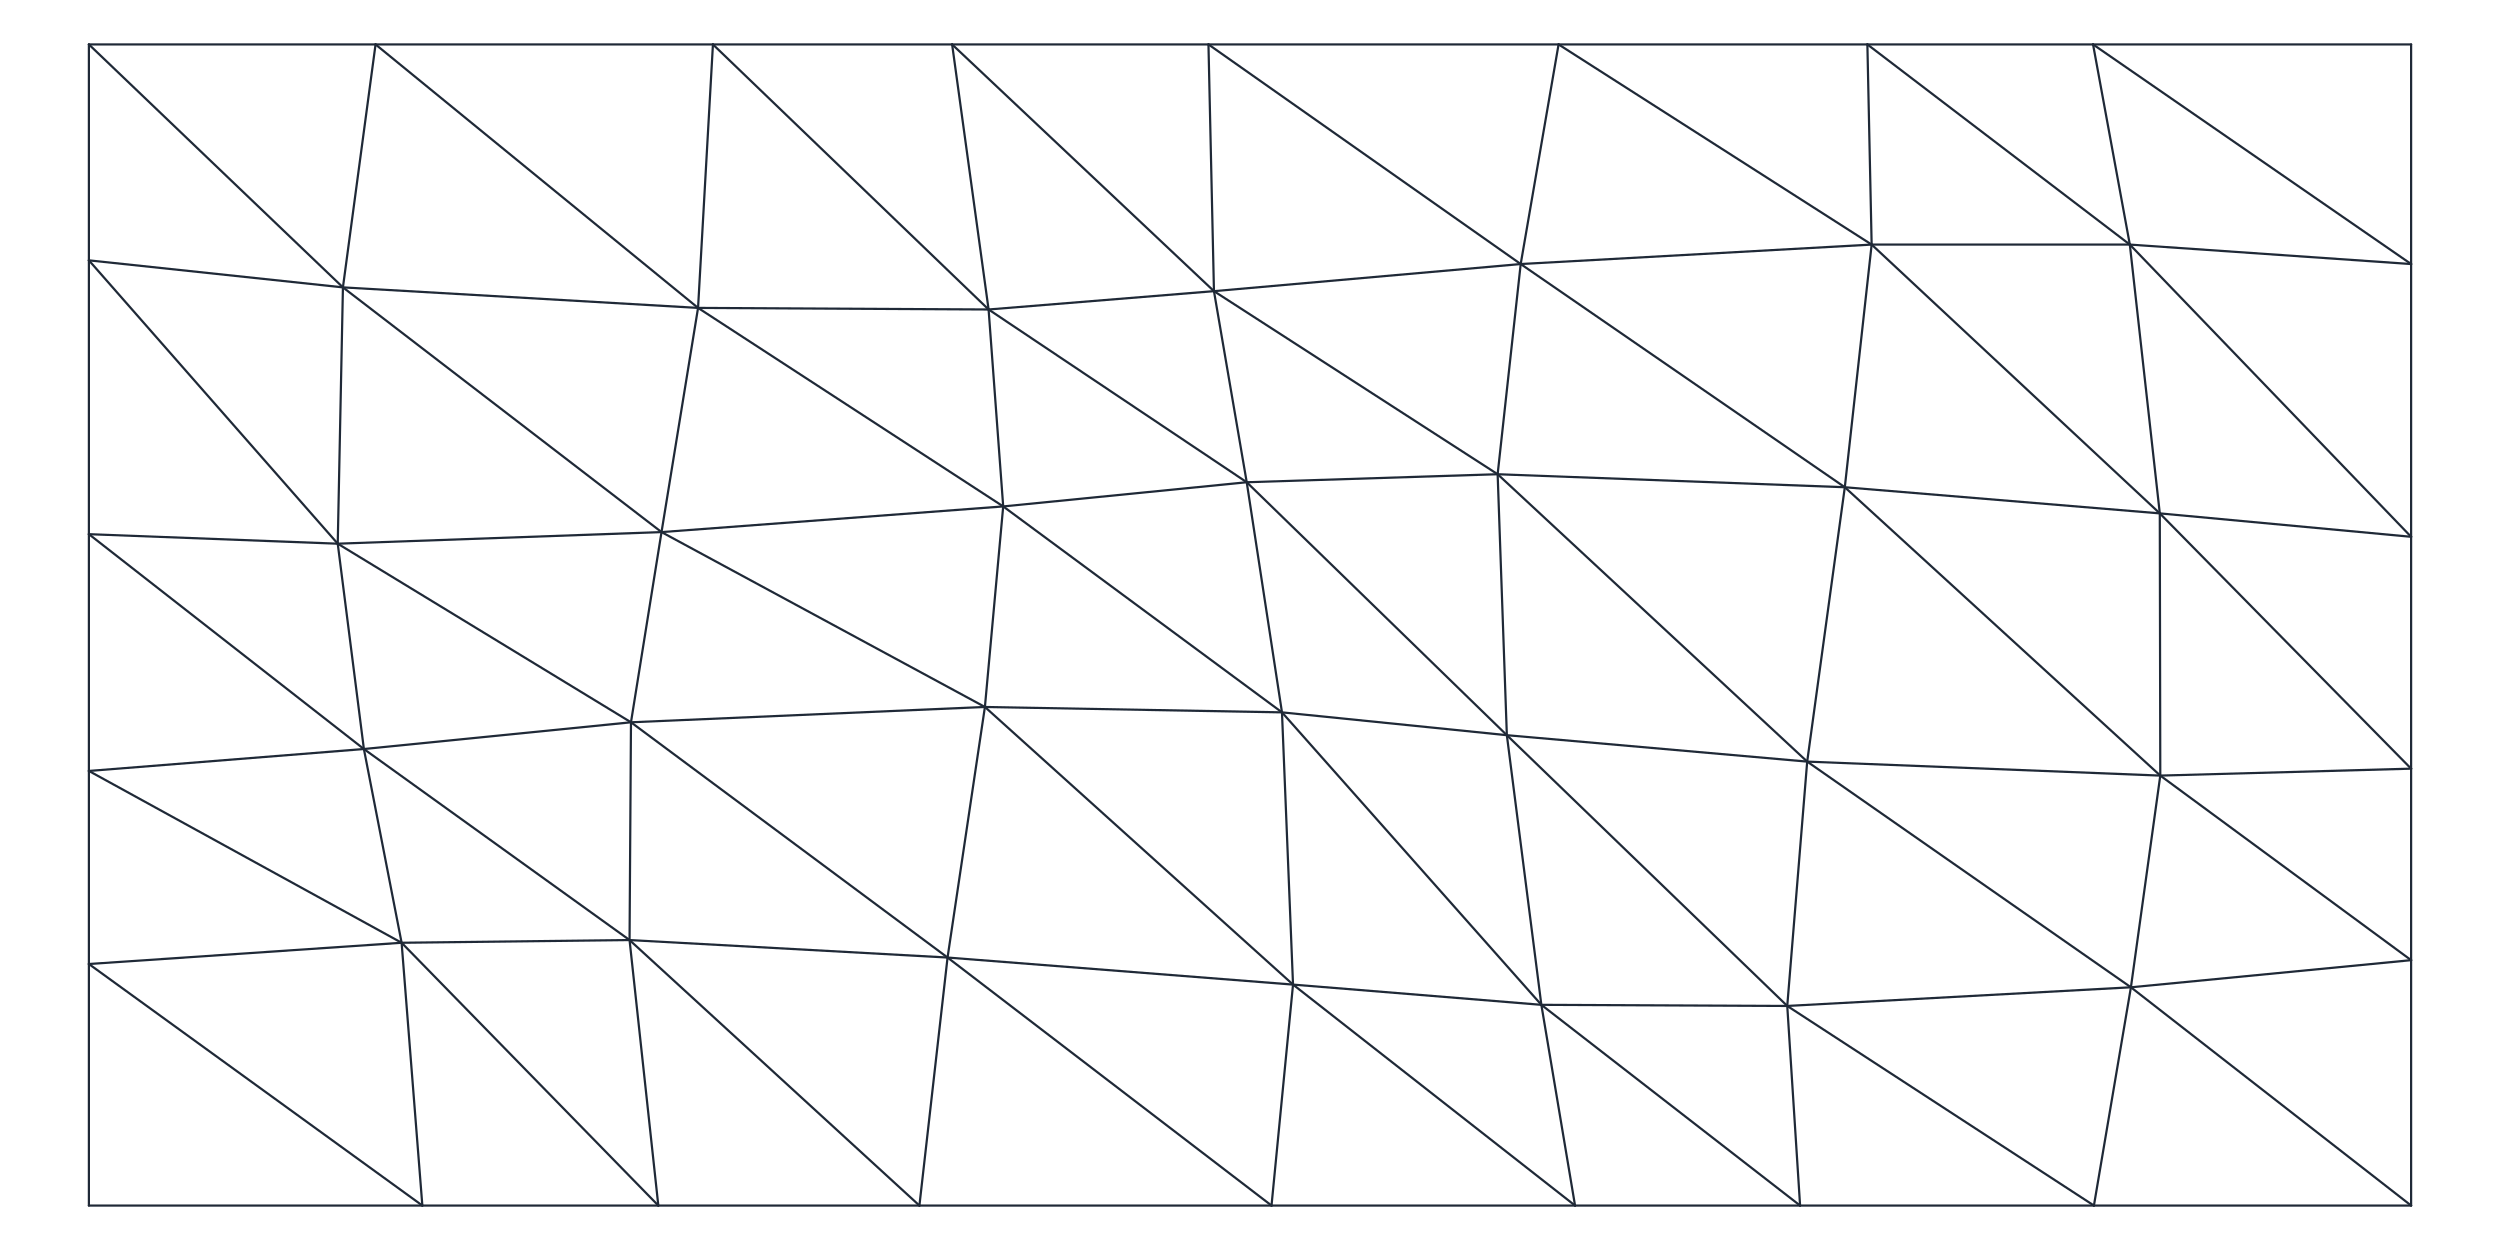
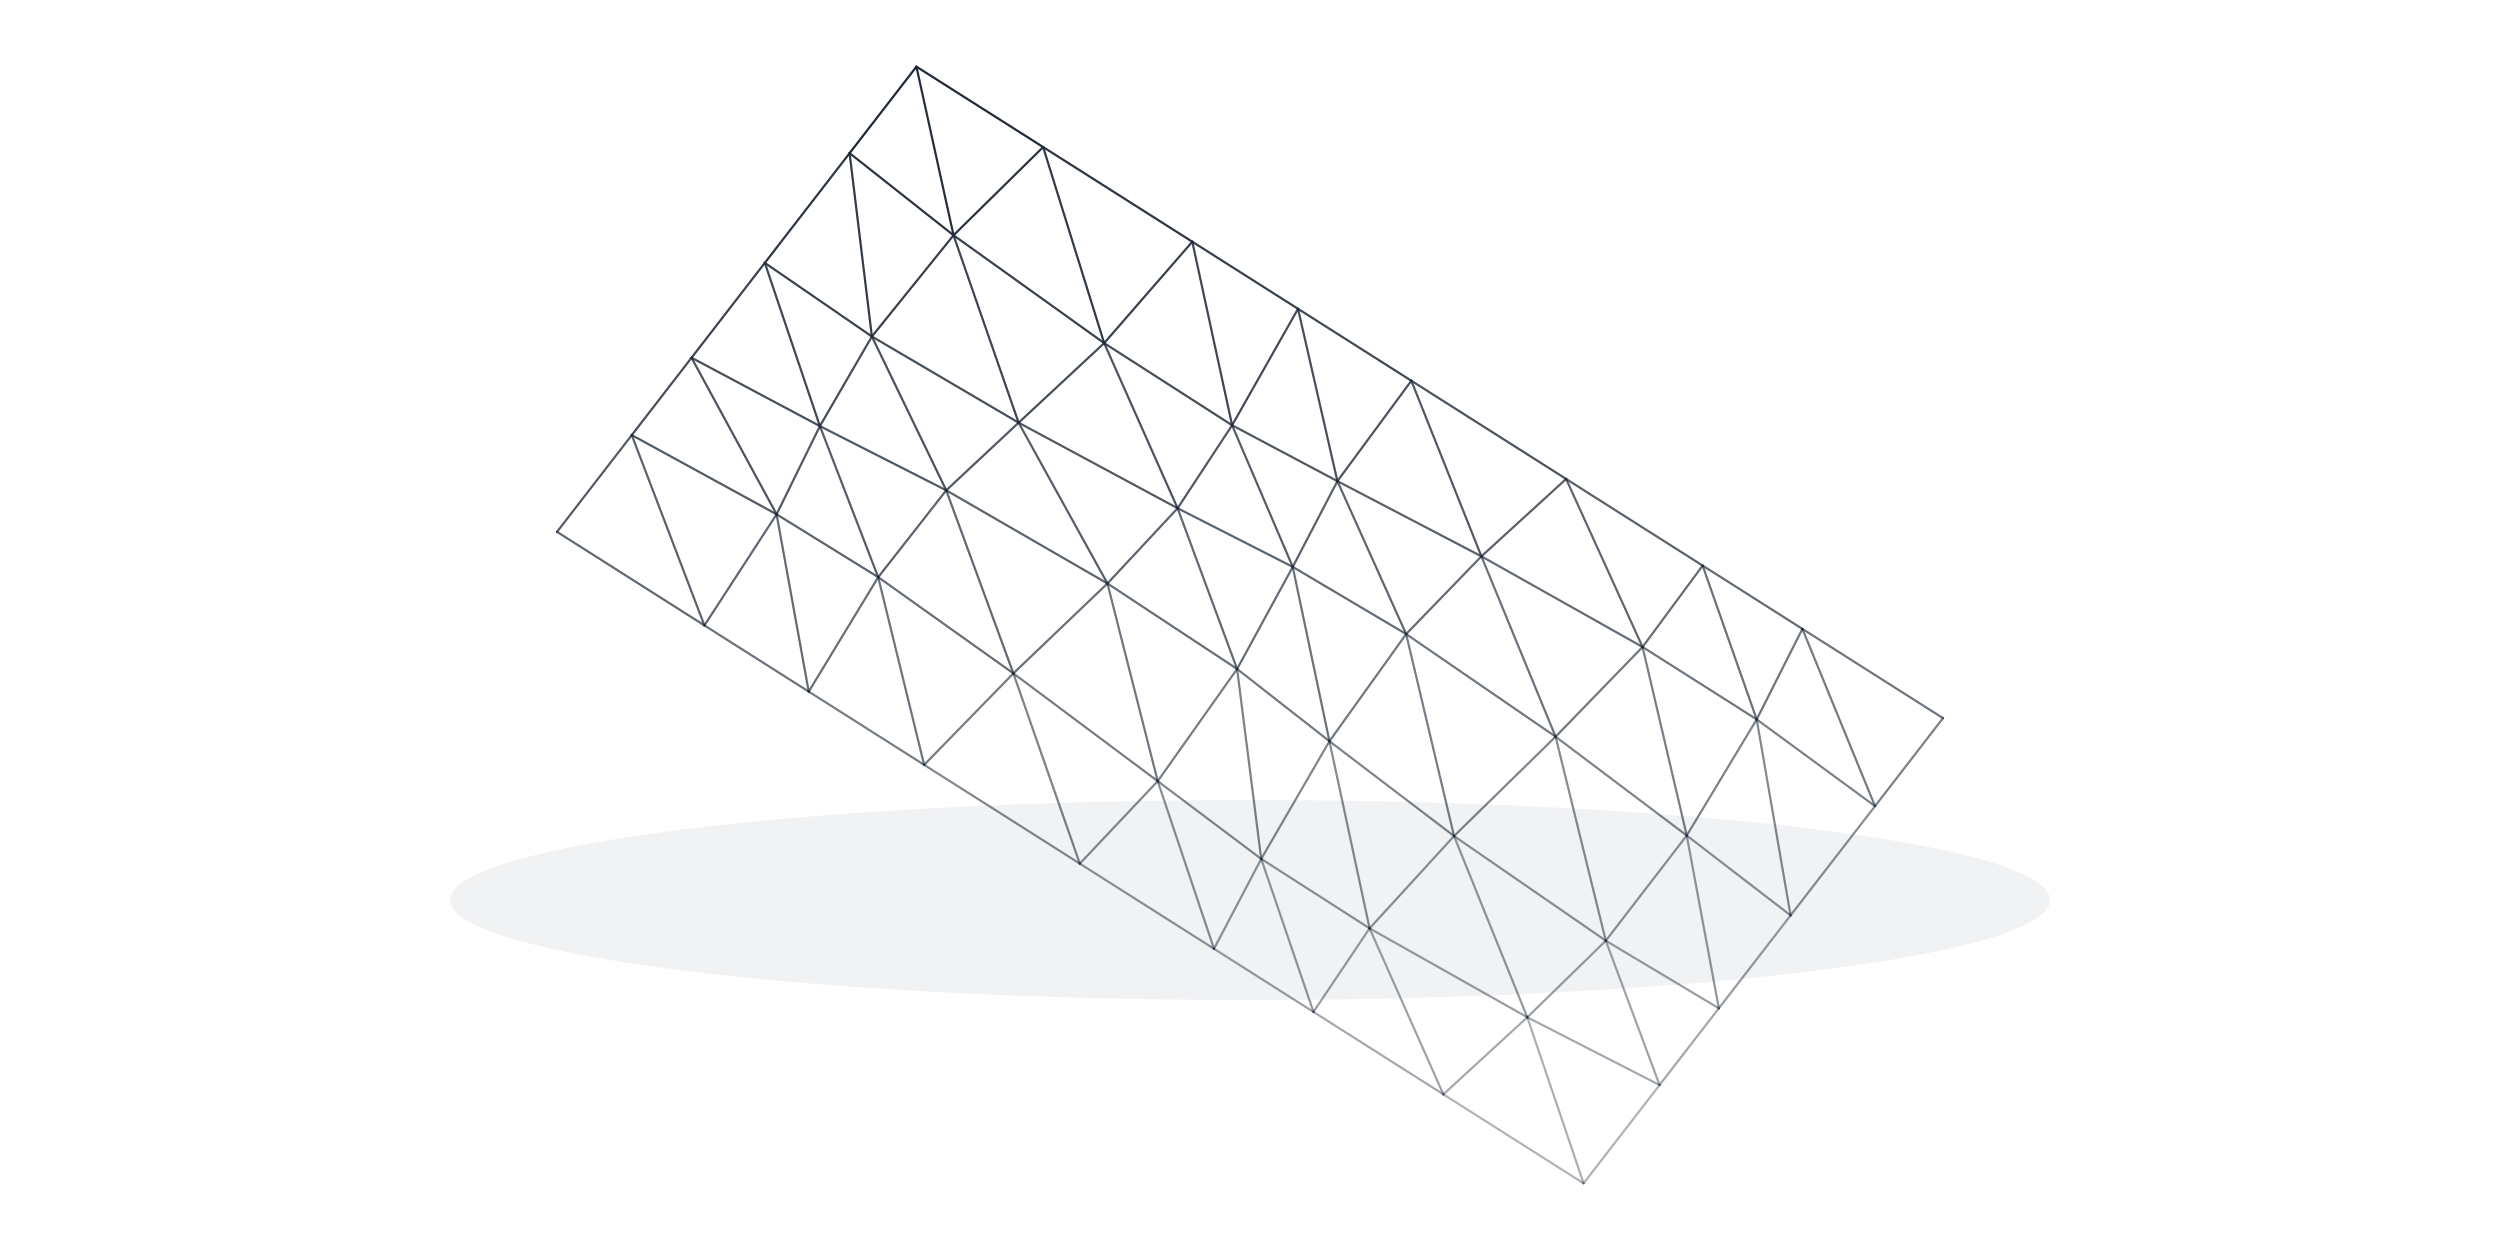
<svg xmlns="http://www.w3.org/2000/svg" width="900" height="450" viewBox="0 0 900 450" role="img" aria-label="RAGGED_ORTHOGONAL8x5 grid">
  <rect width="100%" height="100%" fill="#ffffff" />
+   <ellipse cx="450.000" cy="324.000" rx="288.000" ry="36.000" fill="#e5e7eb" opacity="0.55" />
  <g fill="none" stroke="#1f2937" stroke-width="0.8" stroke-linecap="round" stroke-linejoin="round">
-     <line x1="32.000" y1="434.000" x2="152.044" y2="434.000" />
-     <line x1="152.044" y1="434.000" x2="32.000" y2="347.046" />
-     <line x1="32.000" y1="434.000" x2="32.000" y2="347.046" />
-     <line x1="152.044" y1="434.000" x2="144.580" y2="339.395" />
-     <line x1="32.000" y1="347.046" x2="144.580" y2="339.395" />
-     <line x1="152.044" y1="434.000" x2="236.994" y2="434.000" />
-     <line x1="236.994" y1="434.000" x2="144.580" y2="339.395" />
-     <line x1="236.994" y1="434.000" x2="226.639" y2="338.420" />
-     <line x1="144.580" y1="339.395" x2="226.639" y2="338.420" />
-     <line x1="236.994" y1="434.000" x2="330.988" y2="434.000" />
-     <line x1="330.988" y1="434.000" x2="226.639" y2="338.420" />
-     <line x1="330.988" y1="434.000" x2="341.120" y2="344.712" />
-     <line x1="226.639" y1="338.420" x2="341.120" y2="344.712" />
-     <line x1="330.988" y1="434.000" x2="457.745" y2="434.000" />
-     <line x1="457.745" y1="434.000" x2="341.120" y2="344.712" />
-     <line x1="457.745" y1="434.000" x2="465.490" y2="354.454" />
-     <line x1="341.120" y1="344.712" x2="465.490" y2="354.454" />
-     <line x1="457.745" y1="434.000" x2="567.016" y2="434.000" />
-     <line x1="567.016" y1="434.000" x2="465.490" y2="354.454" />
-     <line x1="567.016" y1="434.000" x2="554.888" y2="361.737" />
-     <line x1="465.490" y1="354.454" x2="554.888" y2="361.737" />
-     <line x1="567.016" y1="434.000" x2="648.029" y2="434.000" />
-     <line x1="648.029" y1="434.000" x2="554.888" y2="361.737" />
-     <line x1="648.029" y1="434.000" x2="643.410" y2="362.143" />
-     <line x1="554.888" y1="361.737" x2="643.410" y2="362.143" />
-     <line x1="648.029" y1="434.000" x2="753.811" y2="434.000" />
-     <line x1="753.811" y1="434.000" x2="643.410" y2="362.143" />
-     <line x1="753.811" y1="434.000" x2="767.129" y2="355.426" />
-     <line x1="643.410" y1="362.143" x2="767.129" y2="355.426" />
-     <line x1="753.811" y1="434.000" x2="868.000" y2="434.000" />
-     <line x1="868.000" y1="434.000" x2="767.129" y2="355.426" />
-     <line x1="868.000" y1="434.000" x2="868.000" y2="345.660" />
-     <line x1="767.129" y1="355.426" x2="868.000" y2="345.660" />
-     <line x1="144.580" y1="339.395" x2="32.000" y2="277.545" />
-     <line x1="32.000" y1="347.046" x2="32.000" y2="277.545" />
-     <line x1="144.580" y1="339.395" x2="131.001" y2="269.649" />
-     <line x1="32.000" y1="277.545" x2="131.001" y2="269.649" />
-     <line x1="226.639" y1="338.420" x2="131.001" y2="269.649" />
-     <line x1="226.639" y1="338.420" x2="227.152" y2="260.025" />
-     <line x1="131.001" y1="269.649" x2="227.152" y2="260.025" />
-     <line x1="341.120" y1="344.712" x2="227.152" y2="260.025" />
-     <line x1="341.120" y1="344.712" x2="354.567" y2="254.510" />
-     <line x1="227.152" y1="260.025" x2="354.567" y2="254.510" />
-     <line x1="465.490" y1="354.454" x2="354.567" y2="254.510" />
-     <line x1="465.490" y1="354.454" x2="461.512" y2="256.450" />
-     <line x1="354.567" y1="254.510" x2="461.512" y2="256.450" />
-     <line x1="554.888" y1="361.737" x2="461.512" y2="256.450" />
-     <line x1="554.888" y1="361.737" x2="542.467" y2="264.669" />
-     <line x1="461.512" y1="256.450" x2="542.467" y2="264.669" />
-     <line x1="643.410" y1="362.143" x2="542.467" y2="264.669" />
-     <line x1="643.410" y1="362.143" x2="650.589" y2="274.180" />
-     <line x1="542.467" y1="264.669" x2="650.589" y2="274.180" />
-     <line x1="767.129" y1="355.426" x2="650.589" y2="274.180" />
-     <line x1="767.129" y1="355.426" x2="777.701" y2="279.215" />
-     <line x1="650.589" y1="274.180" x2="777.701" y2="279.215" />
-     <line x1="868.000" y1="345.660" x2="777.701" y2="279.215" />
-     <line x1="868.000" y1="345.660" x2="868.000" y2="276.719" />
-     <line x1="777.701" y1="279.215" x2="868.000" y2="276.719" />
-     <line x1="131.001" y1="269.649" x2="32.000" y2="192.303" />
-     <line x1="32.000" y1="277.545" x2="32.000" y2="192.303" />
-     <line x1="131.001" y1="269.649" x2="121.584" y2="195.729" />
-     <line x1="32.000" y1="192.303" x2="121.584" y2="195.729" />
-     <line x1="227.152" y1="260.025" x2="121.584" y2="195.729" />
-     <line x1="227.152" y1="260.025" x2="238.145" y2="191.555" />
-     <line x1="121.584" y1="195.729" x2="238.145" y2="191.555" />
-     <line x1="354.567" y1="254.510" x2="238.145" y2="191.555" />
-     <line x1="354.567" y1="254.510" x2="361.152" y2="182.313" />
-     <line x1="238.145" y1="191.555" x2="361.152" y2="182.313" />
-     <line x1="461.512" y1="256.450" x2="361.152" y2="182.313" />
-     <line x1="461.512" y1="256.450" x2="448.822" y2="173.609" />
-     <line x1="361.152" y1="182.313" x2="448.822" y2="173.609" />
-     <line x1="542.467" y1="264.669" x2="448.822" y2="173.609" />
-     <line x1="542.467" y1="264.669" x2="539.151" y2="170.723" />
-     <line x1="448.822" y1="173.609" x2="539.151" y2="170.723" />
-     <line x1="650.589" y1="274.180" x2="539.151" y2="170.723" />
-     <line x1="650.589" y1="274.180" x2="664.133" y2="175.405" />
-     <line x1="539.151" y1="170.723" x2="664.133" y2="175.405" />
-     <line x1="777.701" y1="279.215" x2="664.133" y2="175.405" />
-     <line x1="777.701" y1="279.215" x2="777.526" y2="184.816" />
-     <line x1="664.133" y1="175.405" x2="777.526" y2="184.816" />
-     <line x1="868.000" y1="276.719" x2="777.526" y2="184.816" />
-     <line x1="868.000" y1="276.719" x2="868.000" y2="193.246" />
-     <line x1="777.526" y1="184.816" x2="868.000" y2="193.246" />
-     <line x1="121.584" y1="195.729" x2="32.000" y2="93.725" />
-     <line x1="32.000" y1="192.303" x2="32.000" y2="93.725" />
-     <line x1="121.584" y1="195.729" x2="123.454" y2="103.454" />
-     <line x1="32.000" y1="93.725" x2="123.454" y2="103.454" />
-     <line x1="238.145" y1="191.555" x2="123.454" y2="103.454" />
-     <line x1="238.145" y1="191.555" x2="251.298" y2="110.845" />
-     <line x1="123.454" y1="103.454" x2="251.298" y2="110.845" />
-     <line x1="361.152" y1="182.313" x2="251.298" y2="110.845" />
-     <line x1="361.152" y1="182.313" x2="355.892" y2="111.415" />
-     <line x1="251.298" y1="110.845" x2="355.892" y2="111.415" />
-     <line x1="448.822" y1="173.609" x2="355.892" y2="111.415" />
-     <line x1="448.822" y1="173.609" x2="437.024" y2="104.818" />
-     <line x1="355.892" y1="111.415" x2="437.024" y2="104.818" />
-     <line x1="539.151" y1="170.723" x2="437.024" y2="104.818" />
-     <line x1="539.151" y1="170.723" x2="547.452" y2="95.056" />
-     <line x1="437.024" y1="104.818" x2="547.452" y2="95.056" />
-     <line x1="664.133" y1="175.405" x2="547.452" y2="95.056" />
-     <line x1="664.133" y1="175.405" x2="673.792" y2="88.050" />
-     <line x1="547.452" y1="95.056" x2="673.792" y2="88.050" />
-     <line x1="777.526" y1="184.816" x2="673.792" y2="88.050" />
-     <line x1="777.526" y1="184.816" x2="766.736" y2="88.050" />
-     <line x1="673.792" y1="88.050" x2="766.736" y2="88.050" />
-     <line x1="868.000" y1="193.246" x2="766.736" y2="88.050" />
-     <line x1="868.000" y1="193.246" x2="868.000" y2="95.056" />
-     <line x1="766.736" y1="88.050" x2="868.000" y2="95.056" />
-     <line x1="123.454" y1="103.454" x2="32.000" y2="16.000" />
-     <line x1="32.000" y1="93.725" x2="32.000" y2="16.000" />
-     <line x1="123.454" y1="103.454" x2="135.198" y2="16.000" />
-     <line x1="32.000" y1="16.000" x2="135.198" y2="16.000" />
-     <line x1="251.298" y1="110.845" x2="135.198" y2="16.000" />
-     <line x1="251.298" y1="110.845" x2="256.658" y2="16.000" />
-     <line x1="135.198" y1="16.000" x2="256.658" y2="16.000" />
-     <line x1="355.892" y1="111.415" x2="256.658" y2="16.000" />
-     <line x1="355.892" y1="111.415" x2="342.767" y2="16.000" />
-     <line x1="256.658" y1="16.000" x2="342.767" y2="16.000" />
-     <line x1="437.024" y1="104.818" x2="342.767" y2="16.000" />
-     <line x1="437.024" y1="104.818" x2="435.046" y2="16.000" />
-     <line x1="342.767" y1="16.000" x2="435.046" y2="16.000" />
-     <line x1="547.452" y1="95.056" x2="435.046" y2="16.000" />
-     <line x1="547.452" y1="95.056" x2="561.086" y2="16.000" />
-     <line x1="435.046" y1="16.000" x2="561.086" y2="16.000" />
-     <line x1="673.792" y1="88.050" x2="561.086" y2="16.000" />
-     <line x1="673.792" y1="88.050" x2="672.257" y2="16.000" />
-     <line x1="561.086" y1="16.000" x2="672.257" y2="16.000" />
-     <line x1="766.736" y1="88.050" x2="672.257" y2="16.000" />
-     <line x1="766.736" y1="88.050" x2="753.498" y2="16.000" />
-     <line x1="672.257" y1="16.000" x2="753.498" y2="16.000" />
-     <line x1="868.000" y1="95.056" x2="753.498" y2="16.000" />
-     <line x1="868.000" y1="95.056" x2="868.000" y2="16.000" />
-     <line x1="753.498" y1="16.000" x2="868.000" y2="16.000" />
+     <line x1="519.611" y1="393.966" x2="570.090" y2="426.000" stroke-opacity="0.350" />
+     <line x1="570.090" y1="426.000" x2="597.435" y2="390.607" stroke-opacity="0.353" />
+     <line x1="570.090" y1="426.000" x2="549.820" y2="366.221" stroke-opacity="0.374" />
+     <line x1="519.611" y1="393.966" x2="549.820" y2="366.221" stroke-opacity="0.402" />
+     <line x1="472.849" y1="364.290" x2="519.611" y2="393.966" stroke-opacity="0.404" />
+     <line x1="549.820" y1="366.221" x2="597.435" y2="390.607" stroke-opacity="0.405" />
+     <line x1="597.435" y1="390.607" x2="618.775" y2="362.986" stroke-opacity="0.408" />
+     <line x1="597.435" y1="390.607" x2="578.084" y2="338.653" stroke-opacity="0.429" />
+     <line x1="519.611" y1="393.966" x2="493.049" y2="334.205" stroke-opacity="0.430" />
+     <line x1="437.035" y1="341.563" x2="472.849" y2="364.290" stroke-opacity="0.450" />
+     <line x1="549.820" y1="366.221" x2="578.084" y2="338.653" stroke-opacity="0.451" />
+     <line x1="578.084" y1="338.653" x2="618.775" y2="362.986" stroke-opacity="0.454" />
+     <line x1="493.049" y1="334.205" x2="549.820" y2="366.221" stroke-opacity="0.455" />
+     <line x1="472.849" y1="364.290" x2="493.049" y2="334.205" stroke-opacity="0.456" />
+     <line x1="618.775" y1="362.986" x2="644.613" y2="329.542" stroke-opacity="0.461" />
+     <line x1="472.849" y1="364.290" x2="454.042" y2="309.209" stroke-opacity="0.478" />
+     <line x1="549.820" y1="366.221" x2="523.451" y2="300.977" stroke-opacity="0.484" />
+     <line x1="618.775" y1="362.986" x2="607.227" y2="300.783" stroke-opacity="0.487" />
+     <line x1="388.730" y1="310.908" x2="437.035" y2="341.563" stroke-opacity="0.497" />
+     <line x1="437.035" y1="341.563" x2="454.042" y2="309.209" stroke-opacity="0.498" />
+     <line x1="454.042" y1="309.209" x2="493.049" y2="334.205" stroke-opacity="0.504" />
+     <line x1="523.451" y1="300.977" x2="578.084" y2="338.653" stroke-opacity="0.508" />
+     <line x1="578.084" y1="338.653" x2="607.227" y2="300.783" stroke-opacity="0.508" />
+     <line x1="493.049" y1="334.205" x2="523.451" y2="300.977" stroke-opacity="0.512" />
+     <line x1="607.227" y1="300.783" x2="644.613" y2="329.542" stroke-opacity="0.516" />
+     <line x1="437.035" y1="341.563" x2="416.776" y2="281.211" stroke-opacity="0.523" />
+     <line x1="644.613" y1="329.542" x2="675.006" y2="290.203" stroke-opacity="0.525" />
+     <line x1="578.084" y1="338.653" x2="560.013" y2="265.202" stroke-opacity="0.539" />
+     <line x1="493.049" y1="334.205" x2="478.597" y2="266.833" stroke-opacity="0.542" />
+     <line x1="388.730" y1="310.908" x2="416.776" y2="281.211" stroke-opacity="0.549" />
+     <line x1="416.776" y1="281.211" x2="454.042" y2="309.209" stroke-opacity="0.551" />
+     <line x1="644.613" y1="329.542" x2="632.410" y2="258.987" stroke-opacity="0.552" />
+     <line x1="332.695" y1="275.348" x2="388.730" y2="310.908" stroke-opacity="0.554" />
+     <line x1="454.042" y1="309.209" x2="478.597" y2="266.833" stroke-opacity="0.563" />
+     <line x1="478.597" y1="266.833" x2="523.451" y2="300.977" stroke-opacity="0.571" />
+     <line x1="523.451" y1="300.977" x2="560.013" y2="265.202" stroke-opacity="0.572" />
+     <line x1="560.013" y1="265.202" x2="607.227" y2="300.783" stroke-opacity="0.572" />
+     <line x1="607.227" y1="300.783" x2="632.410" y2="258.987" stroke-opacity="0.578" />
+     <line x1="388.730" y1="310.908" x2="364.812" y2="242.418" stroke-opacity="0.583" />
+     <line x1="454.042" y1="309.209" x2="445.354" y2="240.830" stroke-opacity="0.586" />
+     <line x1="632.410" y1="258.987" x2="675.006" y2="290.203" stroke-opacity="0.587" />
+     <line x1="675.006" y1="290.203" x2="699.477" y2="258.529" stroke-opacity="0.587" />
+     <line x1="607.227" y1="300.783" x2="591.322" y2="232.913" stroke-opacity="0.600" />
+     <line x1="523.451" y1="300.977" x2="506.212" y2="228.264" stroke-opacity="0.604" />
+     <line x1="291.144" y1="248.980" x2="332.695" y2="275.348" stroke-opacity="0.609" />
+     <line x1="364.812" y1="242.418" x2="416.776" y2="281.211" stroke-opacity="0.609" />
+     <line x1="416.776" y1="281.211" x2="445.354" y2="240.830" stroke-opacity="0.611" />
+     <line x1="332.695" y1="275.348" x2="364.812" y2="242.418" stroke-opacity="0.614" />
+     <line x1="675.006" y1="290.203" x2="648.860" y2="226.407" stroke-opacity="0.615" />
+     <line x1="445.354" y1="240.830" x2="478.597" y2="266.833" stroke-opacity="0.623" />
+     <line x1="560.013" y1="265.202" x2="591.322" y2="232.913" stroke-opacity="0.632" />
+     <line x1="478.597" y1="266.833" x2="506.212" y2="228.264" stroke-opacity="0.634" />
+     <line x1="506.212" y1="228.264" x2="560.013" y2="265.202" stroke-opacity="0.636" />
+     <line x1="591.322" y1="232.913" x2="632.410" y2="258.987" stroke-opacity="0.637" />
+     <line x1="416.776" y1="281.211" x2="398.678" y2="210.051" stroke-opacity="0.638" />
+     <line x1="632.410" y1="258.987" x2="648.860" y2="226.407" stroke-opacity="0.643" />
+     <line x1="648.860" y1="226.407" x2="699.477" y2="258.529" stroke-opacity="0.643" />
+     <line x1="332.695" y1="275.348" x2="316.152" y2="207.781" stroke-opacity="0.645" />
+     <line x1="253.590" y1="225.148" x2="291.144" y2="248.980" stroke-opacity="0.653" />
+     <line x1="478.597" y1="266.833" x2="465.387" y2="204.080" stroke-opacity="0.655" />
+     <line x1="560.013" y1="265.202" x2="533.303" y2="200.277" stroke-opacity="0.660" />
+     <line x1="632.410" y1="258.987" x2="612.946" y2="203.616" stroke-opacity="0.663" />
+     <line x1="291.144" y1="248.980" x2="316.152" y2="207.781" stroke-opacity="0.668" />
+     <line x1="364.812" y1="242.418" x2="398.678" y2="210.051" stroke-opacity="0.671" />
+     <line x1="398.678" y1="210.051" x2="445.354" y2="240.830" stroke-opacity="0.673" />
+     <line x1="316.152" y1="207.781" x2="364.812" y2="242.418" stroke-opacity="0.673" />
+     <line x1="445.354" y1="240.830" x2="465.387" y2="204.080" stroke-opacity="0.678" />
+     <line x1="591.322" y1="232.913" x2="612.946" y2="203.616" stroke-opacity="0.685" />
+     <line x1="291.144" y1="248.980" x2="279.575" y2="185.151" stroke-opacity="0.688" />
+     <line x1="533.303" y1="200.277" x2="591.322" y2="232.913" stroke-opacity="0.688" />
+     <line x1="465.387" y1="204.080" x2="506.212" y2="228.264" stroke-opacity="0.689" />
+     <line x1="612.946" y1="203.616" x2="648.860" y2="226.407" stroke-opacity="0.691" />
+     <line x1="506.212" y1="228.264" x2="533.303" y2="200.277" stroke-opacity="0.692" />
+     <line x1="445.354" y1="240.830" x2="423.937" y2="182.972" stroke-opacity="0.697" />
+     <line x1="364.812" y1="242.418" x2="340.645" y2="176.515" stroke-opacity="0.701" />
+     <line x1="200.523" y1="191.471" x2="253.590" y2="225.148" stroke-opacity="0.703" />
+     <line x1="253.590" y1="225.148" x2="279.575" y2="185.151" stroke-opacity="0.708" />
+     <line x1="591.322" y1="232.913" x2="563.801" y2="172.428" stroke-opacity="0.713" />
+     <line x1="506.212" y1="228.264" x2="481.464" y2="173.209" stroke-opacity="0.716" />
+     <line x1="398.678" y1="210.051" x2="423.937" y2="182.972" stroke-opacity="0.723" />
+     <line x1="279.575" y1="185.151" x2="316.152" y2="207.781" stroke-opacity="0.724" />
+     <line x1="423.937" y1="182.972" x2="465.387" y2="204.080" stroke-opacity="0.729" />
+     <line x1="340.645" y1="176.515" x2="398.678" y2="210.051" stroke-opacity="0.729" />
+     <line x1="316.152" y1="207.781" x2="340.645" y2="176.515" stroke-opacity="0.731" />
+     <line x1="253.590" y1="225.148" x2="227.438" y2="156.633" stroke-opacity="0.733" />
+     <line x1="465.387" y1="204.080" x2="481.464" y2="173.209" stroke-opacity="0.737" />
+     <line x1="563.801" y1="172.428" x2="612.946" y2="203.616" stroke-opacity="0.738" />
+     <line x1="481.464" y1="173.209" x2="533.303" y2="200.277" stroke-opacity="0.741" />
+     <line x1="533.303" y1="200.277" x2="563.801" y2="172.428" stroke-opacity="0.741" />
+     <line x1="398.678" y1="210.051" x2="366.698" y2="152.167" stroke-opacity="0.750" />
+     <line x1="316.152" y1="207.781" x2="295.161" y2="153.398" stroke-opacity="0.751" />
+     <line x1="465.387" y1="204.080" x2="443.557" y2="153.092" stroke-opacity="0.755" />
+     <line x1="200.523" y1="191.471" x2="227.438" y2="156.633" stroke-opacity="0.763" />
+     <line x1="227.438" y1="156.633" x2="279.575" y2="185.151" stroke-opacity="0.768" />
+     <line x1="279.575" y1="185.151" x2="295.161" y2="153.398" stroke-opacity="0.771" />
+     <line x1="533.303" y1="200.277" x2="508.083" y2="137.069" stroke-opacity="0.772" />
+     <line x1="423.937" y1="182.972" x2="443.557" y2="153.092" stroke-opacity="0.773" />
+     <line x1="366.698" y1="152.167" x2="423.937" y2="182.972" stroke-opacity="0.774" />
+     <line x1="295.161" y1="153.398" x2="340.645" y2="176.515" stroke-opacity="0.779" />
+     <line x1="340.645" y1="176.515" x2="366.698" y2="152.167" stroke-opacity="0.780" />
+     <line x1="443.557" y1="153.092" x2="481.464" y2="173.209" stroke-opacity="0.782" />
+     <line x1="279.575" y1="185.151" x2="248.951" y2="128.788" stroke-opacity="0.793" />
+     <line x1="481.464" y1="173.209" x2="508.083" y2="137.069" stroke-opacity="0.796" />
+     <line x1="508.083" y1="137.069" x2="563.801" y2="172.428" stroke-opacity="0.797" />
+     <line x1="423.937" y1="182.972" x2="397.496" y2="123.521" stroke-opacity="0.799" />
+     <line x1="340.645" y1="176.515" x2="313.879" y2="121.140" stroke-opacity="0.807" />
+     <line x1="227.438" y1="156.633" x2="248.951" y2="128.788" stroke-opacity="0.818" />
+     <line x1="481.464" y1="173.209" x2="467.290" y2="111.182" stroke-opacity="0.819" />
+     <line x1="248.951" y1="128.788" x2="295.161" y2="153.398" stroke-opacity="0.820" />
+     <line x1="397.496" y1="123.521" x2="443.557" y2="153.092" stroke-opacity="0.825" />
+     <line x1="366.698" y1="152.167" x2="397.496" y2="123.521" stroke-opacity="0.826" />
+     <line x1="295.161" y1="153.398" x2="313.879" y2="121.140" stroke-opacity="0.827" />
+     <line x1="313.879" y1="121.140" x2="366.698" y2="152.167" stroke-opacity="0.828" />
+     <line x1="443.557" y1="153.092" x2="467.290" y2="111.182" stroke-opacity="0.836" />
+     <line x1="467.290" y1="111.182" x2="508.083" y2="137.069" stroke-opacity="0.850" />
+     <line x1="295.161" y1="153.398" x2="275.337" y2="94.636" stroke-opacity="0.850" />
+     <line x1="443.557" y1="153.092" x2="429.224" y2="87.025" stroke-opacity="0.857" />
+     <line x1="366.698" y1="152.167" x2="343.268" y2="84.695" stroke-opacity="0.860" />
+     <line x1="248.951" y1="128.788" x2="275.337" y2="94.636" stroke-opacity="0.872" />
+     <line x1="275.337" y1="94.636" x2="313.879" y2="121.140" stroke-opacity="0.879" />
+     <line x1="397.496" y1="123.521" x2="429.224" y2="87.025" stroke-opacity="0.883" />
+     <line x1="343.268" y1="84.695" x2="397.496" y2="123.521" stroke-opacity="0.885" />
+     <line x1="313.879" y1="121.140" x2="343.268" y2="84.695" stroke-opacity="0.887" />
+     <line x1="429.224" y1="87.025" x2="467.290" y2="111.182" stroke-opacity="0.894" />
+     <line x1="397.496" y1="123.521" x2="375.530" y2="52.951" stroke-opacity="0.913" />
+     <line x1="313.879" y1="121.140" x2="305.851" y2="55.140" stroke-opacity="0.913" />
+     <line x1="275.337" y1="94.636" x2="305.851" y2="55.140" stroke-opacity="0.936" />
+     <line x1="375.530" y1="52.951" x2="429.224" y2="87.025" stroke-opacity="0.945" />
+     <line x1="305.851" y1="55.140" x2="343.268" y2="84.695" stroke-opacity="0.945" />
+     <line x1="343.268" y1="84.695" x2="375.530" y2="52.951" stroke-opacity="0.947" />
+     <line x1="343.268" y1="84.695" x2="329.910" y2="24.000" stroke-opacity="0.972" />
+     <line x1="305.851" y1="55.140" x2="329.910" y2="24.000" stroke-opacity="0.998" />
+     <line x1="329.910" y1="24.000" x2="375.530" y2="52.951" stroke-opacity="1.000" />
  </g>
</svg>
